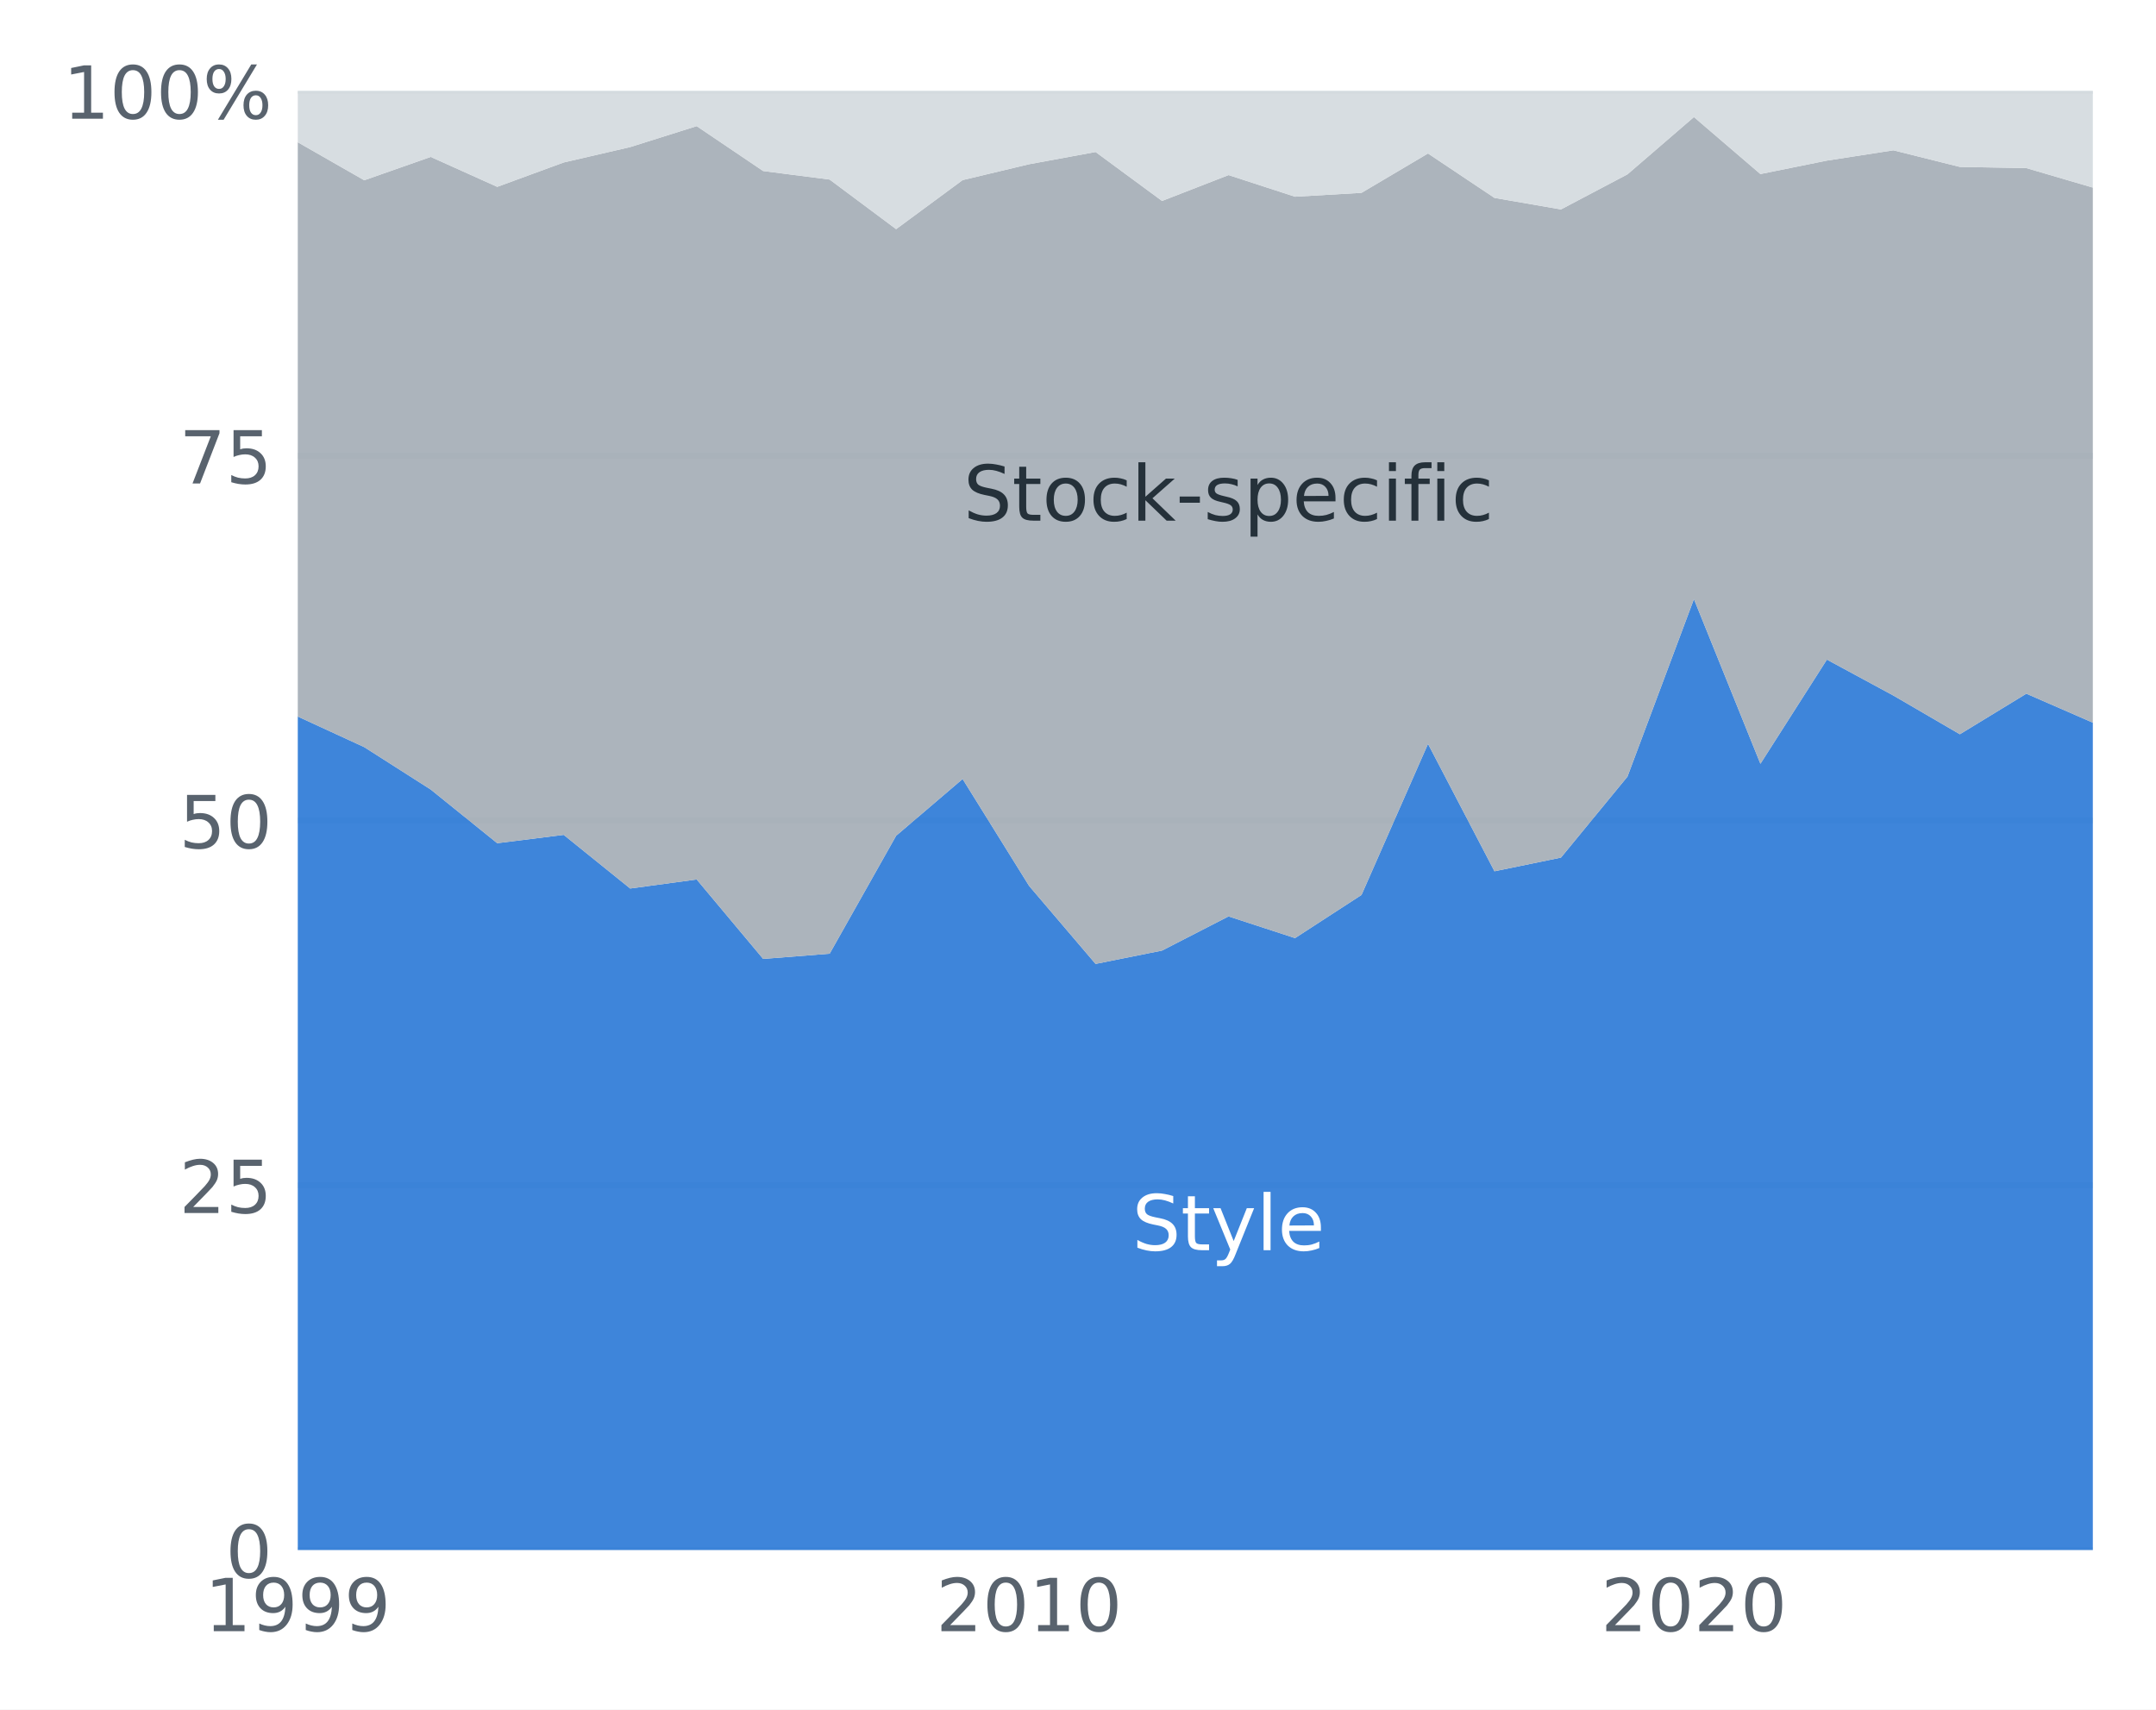
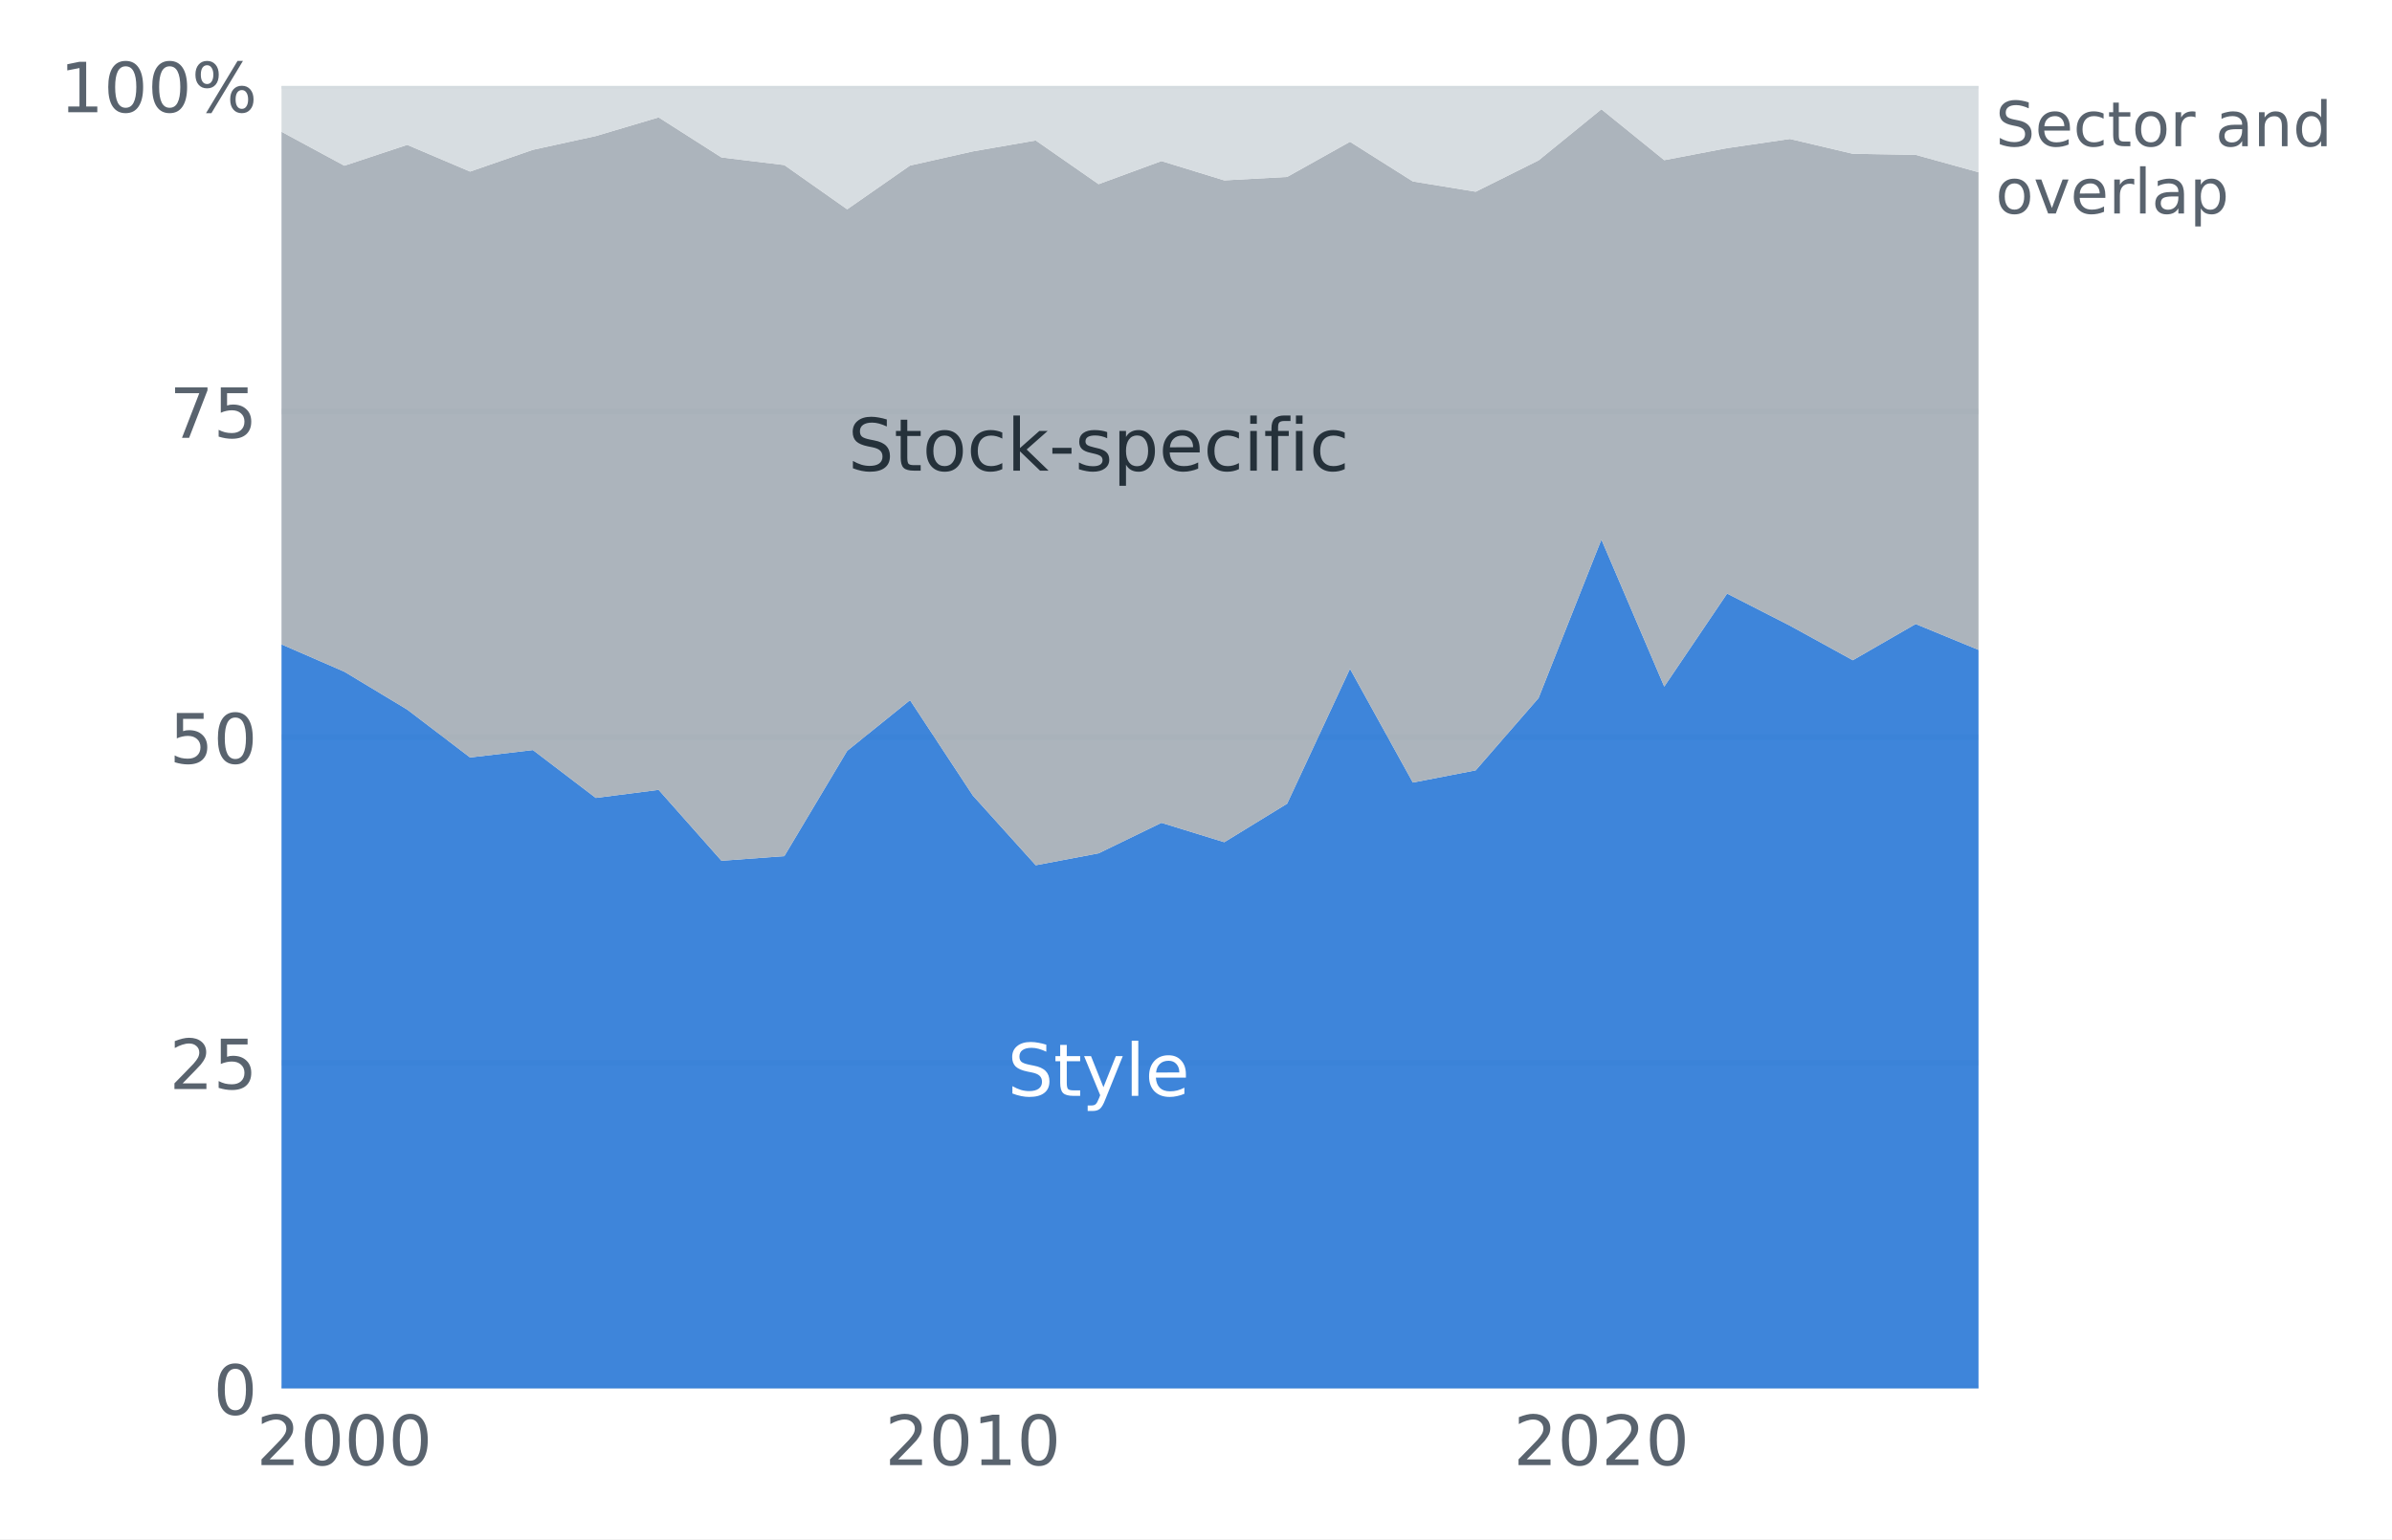
- <svg xmlns="http://www.w3.org/2000/svg" width="294.889pt" height="233.841pt" viewBox="0 0 294.889 233.841" version="1.1">
+ <svg xmlns="http://www.w3.org/2000/svg" width="346.072pt" height="222.753pt" viewBox="0 0 346.072 222.753" version="1.1">
  <defs>
    <style type="text/css">*{stroke-linejoin: round; stroke-linecap: butt}</style>
  </defs>
  <g id="figure_1">
    <g id="patch_1">
-       <path d="M 0 233.841 L 294.889 233.841 L 294.889 0 L 0 0 z " style="fill: #ffffff" />
+       <path d="M 0 222.753 L 346.072 222.753 L 346.072 0 L 0 0 z " style="fill: #ffffff" />
    </g>
    <g id="axes_1">
      <g id="patch_2">
-         <path d="M 40.729 212.023 L 286.249 212.023 L 286.249 12.439 L 40.729 12.439 z " style="fill: #ffffff" />
+         <path d="M 40.729 200.935 L 286.249 200.935 L 286.249 12.439 L 40.729 12.439 z " style="fill: #ffffff" />
      </g>
      <g id="matplotlib.axis_1">
        <g id="xtick_1">
          <g id="line2d_1" />
          <g id="text_1">
-             <text style="fill: #59636e; font: 10px 'DejaVu Sans', 'Arial', sans-serif; text-anchor: middle" x="40.729" y="223.122" transform="rotate(-0 40.72906 223.1217)">1999</text>
+             <text style="fill: #59636e; font: 10px 'DejaVu Sans', 'Arial', sans-serif; text-anchor: middle" x="49.822" y="212.034" transform="rotate(-0 49.8224 212.0337)">2000</text>
          </g>
        </g>
        <g id="xtick_2">
          <g id="line2d_2" />
          <g id="text_2">
-             <text style="fill: #59636e; font: 10px 'DejaVu Sans', 'Arial', sans-serif; text-anchor: middle" x="140.756" y="223.122" transform="rotate(-0 140.7557 223.1217)">2010</text>
+             <text style="fill: #59636e; font: 10px 'DejaVu Sans', 'Arial', sans-serif; text-anchor: middle" x="140.756" y="212.034" transform="rotate(-0 140.7557 212.0337)">2010</text>
          </g>
        </g>
        <g id="xtick_3">
          <g id="line2d_3" />
          <g id="text_3">
-             <text style="fill: #59636e; font: 10px 'DejaVu Sans', 'Arial', sans-serif; text-anchor: middle" x="231.689" y="223.122" transform="rotate(-0 231.6891 223.1217)">2020</text>
+             <text style="fill: #59636e; font: 10px 'DejaVu Sans', 'Arial', sans-serif; text-anchor: middle" x="231.689" y="212.034" transform="rotate(-0 231.6891 212.0337)">2020</text>
          </g>
        </g>
      </g>
      <g id="matplotlib.axis_2">
        <g id="ytick_1">
          <g id="line2d_4">
-             <path d="M 40.729 212.023 L 286.249 212.023 " clip-path="url(#pce0033373f)" style="fill: none; stroke: #e2e6e9; stroke-width: 0.8; stroke-linecap: square" />
+             <path d="M 40.729 200.935 L 286.249 200.935 " clip-path="url(#pf73dccee74)" style="fill: none; stroke: #e2e6e9; stroke-width: 0.8; stroke-linecap: square" />
          </g>
          <g id="line2d_5" />
          <g id="text_4">
-             <text style="fill: #59636e; font: 10px 'DejaVu Sans', 'Arial', sans-serif; text-anchor: end" x="37.229" y="215.822" transform="rotate(-0 37.22906 215.8224)">0</text>
+             <text style="fill: #59636e; font: 10px 'DejaVu Sans', 'Arial', sans-serif; text-anchor: end" x="37.229" y="204.734" transform="rotate(-0 37.22906 204.7344)">0</text>
          </g>
        </g>
        <g id="ytick_2">
          <g id="line2d_6">
-             <path d="M 40.729 162.127 L 286.249 162.127 " clip-path="url(#pce0033373f)" style="fill: none; stroke: #e2e6e9; stroke-width: 0.8; stroke-linecap: square" />
+             <path d="M 40.729 153.811 L 286.249 153.811 " clip-path="url(#pf73dccee74)" style="fill: none; stroke: #e2e6e9; stroke-width: 0.8; stroke-linecap: square" />
          </g>
          <g id="line2d_7" />
          <g id="text_5">
-             <text style="fill: #59636e; font: 10px 'DejaVu Sans', 'Arial', sans-serif; text-anchor: end" x="37.229" y="165.926" transform="rotate(-0 37.22906 165.9264)">25</text>
+             <text style="fill: #59636e; font: 10px 'DejaVu Sans', 'Arial', sans-serif; text-anchor: end" x="37.229" y="157.61" transform="rotate(-0 37.22906 157.6104)">25</text>
          </g>
        </g>
        <g id="ytick_3">
          <g id="line2d_8">
-             <path d="M 40.729 112.231 L 286.249 112.231 " clip-path="url(#pce0033373f)" style="fill: none; stroke: #e2e6e9; stroke-width: 0.8; stroke-linecap: square" />
+             <path d="M 40.729 106.687 L 286.249 106.687 " clip-path="url(#pf73dccee74)" style="fill: none; stroke: #e2e6e9; stroke-width: 0.8; stroke-linecap: square" />
          </g>
          <g id="line2d_9" />
          <g id="text_6">
-             <text style="fill: #59636e; font: 10px 'DejaVu Sans', 'Arial', sans-serif; text-anchor: end" x="37.229" y="116.03" transform="rotate(-0 37.22906 116.0304)">50</text>
+             <text style="fill: #59636e; font: 10px 'DejaVu Sans', 'Arial', sans-serif; text-anchor: end" x="37.229" y="110.486" transform="rotate(-0 37.22906 110.4864)">50</text>
          </g>
        </g>
        <g id="ytick_4">
          <g id="line2d_10">
-             <path d="M 40.729 62.335 L 286.249 62.335 " clip-path="url(#pce0033373f)" style="fill: none; stroke: #e2e6e9; stroke-width: 0.8; stroke-linecap: square" />
+             <path d="M 40.729 59.563 L 286.249 59.563 " clip-path="url(#pf73dccee74)" style="fill: none; stroke: #e2e6e9; stroke-width: 0.8; stroke-linecap: square" />
          </g>
          <g id="line2d_11" />
          <g id="text_7">
-             <text style="fill: #59636e; font: 10px 'DejaVu Sans', 'Arial', sans-serif; text-anchor: end" x="37.229" y="66.134" transform="rotate(-0 37.22906 66.13444)">75</text>
+             <text style="fill: #59636e; font: 10px 'DejaVu Sans', 'Arial', sans-serif; text-anchor: end" x="37.229" y="63.362" transform="rotate(-0 37.22906 63.36244)">75</text>
          </g>
        </g>
        <g id="ytick_5">
          <g id="line2d_12">
-             <path d="M 40.729 12.439 L 286.249 12.439 " clip-path="url(#pce0033373f)" style="fill: none; stroke: #e2e6e9; stroke-width: 0.8; stroke-linecap: square" />
+             <path d="M 40.729 12.439 L 286.249 12.439 " clip-path="url(#pf73dccee74)" style="fill: none; stroke: #e2e6e9; stroke-width: 0.8; stroke-linecap: square" />
          </g>
          <g id="line2d_13" />
          <g id="text_8">
            <text style="fill: #59636e; font: 10px 'DejaVu Sans', 'Arial', sans-serif; text-anchor: end" x="37.229" y="16.238" transform="rotate(-0 37.22906 16.23844)">100%</text>
          </g>
        </g>
      </g>
      <g id="PolyCollection_1">
-         <path d="M 40.729 98.011 L 40.729 212.023 L 49.822 212.023 L 58.916 212.023 L 68.009 212.023 L 77.102 212.023 L 86.196 212.023 L 95.289 212.023 L 104.382 212.023 L 113.476 212.023 L 122.569 212.023 L 131.662 212.023 L 140.756 212.023 L 149.849 212.023 L 158.942 212.023 L 168.036 212.023 L 177.129 212.023 L 186.222 212.023 L 195.316 212.023 L 204.409 212.023 L 213.502 212.023 L 222.596 212.023 L 231.689 212.023 L 240.782 212.023 L 249.876 212.023 L 258.969 212.023 L 268.062 212.023 L 277.156 212.023 L 286.249 212.023 L 286.249 98.853 L 286.249 98.853 L 277.156 94.886 L 268.062 100.436 L 258.969 95.142 L 249.876 90.225 L 240.782 104.476 L 231.689 81.947 L 222.596 106.234 L 213.502 117.308 L 204.409 119.179 L 195.316 101.751 L 186.222 122.417 L 177.129 128.32 L 168.036 125.35 L 158.942 130.024 L 149.849 131.851 L 140.756 121.179 L 131.662 106.556 L 122.569 114.321 L 113.476 130.453 L 104.382 131.167 L 95.289 120.299 L 86.196 121.536 L 77.102 114.2 L 68.009 115.339 L 58.916 108.001 L 49.822 102.198 L 40.729 98.011 z " clip-path="url(#pce0033373f)" style="fill: #2a78d6; fill-opacity: 0.9" />
+         <path d="M 40.729 93.257 L 40.729 200.935 L 49.822 200.935 L 58.916 200.935 L 68.009 200.935 L 77.102 200.935 L 86.196 200.935 L 95.289 200.935 L 104.382 200.935 L 113.476 200.935 L 122.569 200.935 L 131.662 200.935 L 140.756 200.935 L 149.849 200.935 L 158.942 200.935 L 168.036 200.935 L 177.129 200.935 L 186.222 200.935 L 195.316 200.935 L 204.409 200.935 L 213.502 200.935 L 222.596 200.935 L 231.689 200.935 L 240.782 200.935 L 249.876 200.935 L 258.969 200.935 L 268.062 200.935 L 277.156 200.935 L 286.249 200.935 L 286.249 94.052 L 286.249 94.052 L 277.156 90.306 L 268.062 95.548 L 258.969 90.548 L 249.876 85.904 L 240.782 99.363 L 231.689 78.085 L 222.596 101.023 L 213.502 111.482 L 204.409 113.249 L 195.316 96.79 L 186.222 116.307 L 177.129 121.882 L 168.036 119.077 L 158.942 123.491 L 149.849 125.217 L 140.756 115.138 L 131.662 101.327 L 122.569 108.661 L 113.476 123.896 L 104.382 124.571 L 95.289 114.307 L 86.196 115.475 L 77.102 108.547 L 68.009 109.622 L 58.916 102.692 L 49.822 97.211 L 40.729 93.257 z " clip-path="url(#pf73dccee74)" style="fill: #2a78d6; fill-opacity: 0.9" />
      </g>
      <g id="PolyCollection_2">
-         <path d="M 40.729 19.458 L 40.729 98.011 L 49.822 102.198 L 58.916 108.001 L 68.009 115.339 L 77.102 114.2 L 86.196 121.536 L 95.289 120.299 L 104.382 131.167 L 113.476 130.453 L 122.569 114.321 L 131.662 106.556 L 140.756 121.179 L 149.849 131.851 L 158.942 130.024 L 168.036 125.35 L 177.129 128.32 L 186.222 122.417 L 195.316 101.751 L 204.409 119.179 L 213.502 117.308 L 222.596 106.234 L 231.689 81.947 L 240.782 104.476 L 249.876 90.225 L 258.969 95.142 L 268.062 100.436 L 277.156 94.886 L 286.249 98.853 L 286.249 25.66 L 286.249 25.66 L 277.156 22.992 L 268.062 22.831 L 258.969 20.559 L 249.876 21.967 L 240.782 23.807 L 231.689 16.01 L 222.596 23.848 L 213.502 28.645 L 204.409 27.069 L 195.316 20.993 L 186.222 26.377 L 177.129 26.907 L 168.036 23.948 L 158.942 27.486 L 149.849 20.79 L 140.756 22.464 L 131.662 24.634 L 122.569 31.341 L 113.476 24.561 L 104.382 23.392 L 95.289 17.253 L 86.196 20.117 L 77.102 22.223 L 68.009 25.557 L 58.916 21.463 L 49.822 24.658 L 40.729 19.458 z " clip-path="url(#pce0033373f)" style="fill: #a3acb5; fill-opacity: 0.9" />
+         <path d="M 40.729 19.068 L 40.729 93.257 L 49.822 97.211 L 58.916 102.692 L 68.009 109.622 L 77.102 108.547 L 86.196 115.475 L 95.289 114.307 L 104.382 124.571 L 113.476 123.896 L 122.569 108.661 L 131.662 101.327 L 140.756 115.138 L 149.849 125.217 L 158.942 123.491 L 168.036 119.077 L 177.129 121.882 L 186.222 116.307 L 195.316 96.79 L 204.409 113.249 L 213.502 111.482 L 222.596 101.023 L 231.689 78.085 L 240.782 99.363 L 249.876 85.904 L 258.969 90.548 L 268.062 95.548 L 277.156 90.306 L 286.249 94.052 L 286.249 24.926 L 286.249 24.926 L 277.156 22.406 L 268.062 22.254 L 258.969 20.108 L 249.876 21.438 L 240.782 23.176 L 231.689 15.812 L 222.596 23.214 L 213.502 27.744 L 204.409 26.256 L 195.316 20.518 L 186.222 25.603 L 177.129 26.103 L 168.036 23.309 L 158.942 26.65 L 149.849 20.326 L 140.756 21.907 L 131.662 23.956 L 122.569 30.291 L 113.476 23.887 L 104.382 22.783 L 95.289 16.986 L 86.196 19.69 L 77.102 21.679 L 68.009 24.829 L 58.916 20.962 L 49.822 23.979 L 40.729 19.068 z " clip-path="url(#pf73dccee74)" style="fill: #a3acb5; fill-opacity: 0.9" />
      </g>
      <g id="PolyCollection_3">
-         <path d="M 40.729 12.439 L 40.729 19.458 L 49.822 24.658 L 58.916 21.463 L 68.009 25.557 L 77.102 22.223 L 86.196 20.117 L 95.289 17.253 L 104.382 23.392 L 113.476 24.561 L 122.569 31.341 L 131.662 24.634 L 140.756 22.464 L 149.849 20.79 L 158.942 27.486 L 168.036 23.948 L 177.129 26.907 L 186.222 26.377 L 195.316 20.993 L 204.409 27.069 L 213.502 28.645 L 222.596 23.848 L 231.689 16.01 L 240.782 23.807 L 249.876 21.967 L 258.969 20.559 L 268.062 22.831 L 277.156 22.992 L 286.249 25.66 L 286.249 12.439 L 286.249 12.439 L 277.156 12.439 L 268.062 12.439 L 258.969 12.439 L 249.876 12.439 L 240.782 12.439 L 231.689 12.439 L 222.596 12.439 L 213.502 12.439 L 204.409 12.439 L 195.316 12.439 L 186.222 12.439 L 177.129 12.439 L 168.036 12.439 L 158.942 12.439 L 149.849 12.439 L 140.756 12.439 L 131.662 12.439 L 122.569 12.439 L 113.476 12.439 L 104.382 12.439 L 95.289 12.439 L 86.196 12.439 L 77.102 12.439 L 68.009 12.439 L 58.916 12.439 L 49.822 12.439 L 40.729 12.439 z " clip-path="url(#pce0033373f)" style="fill: #d3d9de; fill-opacity: 0.9" />
+         <path d="M 40.729 12.439 L 40.729 19.068 L 49.822 23.979 L 58.916 20.962 L 68.009 24.829 L 77.102 21.679 L 86.196 19.69 L 95.289 16.986 L 104.382 22.783 L 113.476 23.887 L 122.569 30.291 L 131.662 23.956 L 140.756 21.907 L 149.849 20.326 L 158.942 26.65 L 168.036 23.309 L 177.129 26.103 L 186.222 25.603 L 195.316 20.518 L 204.409 26.256 L 213.502 27.744 L 222.596 23.214 L 231.689 15.812 L 240.782 23.176 L 249.876 21.438 L 258.969 20.108 L 268.062 22.254 L 277.156 22.406 L 286.249 24.926 L 286.249 12.439 L 286.249 12.439 L 277.156 12.439 L 268.062 12.439 L 258.969 12.439 L 249.876 12.439 L 240.782 12.439 L 231.689 12.439 L 222.596 12.439 L 213.502 12.439 L 204.409 12.439 L 195.316 12.439 L 186.222 12.439 L 177.129 12.439 L 168.036 12.439 L 158.942 12.439 L 149.849 12.439 L 140.756 12.439 L 131.662 12.439 L 122.569 12.439 L 113.476 12.439 L 104.382 12.439 L 95.289 12.439 L 86.196 12.439 L 77.102 12.439 L 68.009 12.439 L 58.916 12.439 L 49.822 12.439 L 40.729 12.439 z " clip-path="url(#pf73dccee74)" style="fill: #d3d9de; fill-opacity: 0.9" />
      </g>
      <g id="text_9">
-         <text style="fill: #ffffff; font: 10.5px 'DejaVu Sans', 'Arial', sans-serif; text-anchor: middle" x="168.036" y="171.012" transform="rotate(-0 168.0357 171.0121)">Style</text>
+         <text style="fill: #ffffff; font: 10.5px 'DejaVu Sans', 'Arial', sans-serif; text-anchor: middle" x="158.942" y="158.594" transform="rotate(-0 158.9424 158.5935)">Style</text>
      </g>
      <g id="text_10">
-         <text style="fill: #25313a; font: 10.5px 'DejaVu Sans', 'Arial', sans-serif; text-anchor: middle" x="168.036" y="71.22" transform="rotate(-0 168.0357 71.22008)">Stock-specific</text>
+         <text style="fill: #25313a; font: 10.5px 'DejaVu Sans', 'Arial', sans-serif; text-anchor: middle" x="158.942" y="68.115" transform="rotate(-0 158.9424 68.11544)">Stock-specific</text>
+       </g>
+       <g id="text_11">
+         <text style="fill: #59636e; font: 9px 'DejaVu Sans', 'Arial', sans-serif" transform="translate(288.7043 21.16277)">Sector and</text>
+         <text style="fill: #59636e; font: 9px 'DejaVu Sans', 'Arial', sans-serif" transform="translate(288.7043 30.89887)">overlap</text>
      </g>
    </g>
  </g>
  <defs>
-     <clipPath id="pce0033373f">
-       <rect x="40.729" y="12.439" width="245.52" height="199.584" />
+     <clipPath id="pf73dccee74">
+       <rect x="40.729" y="12.439" width="245.52" height="188.496" />
    </clipPath>
  </defs>
</svg>
